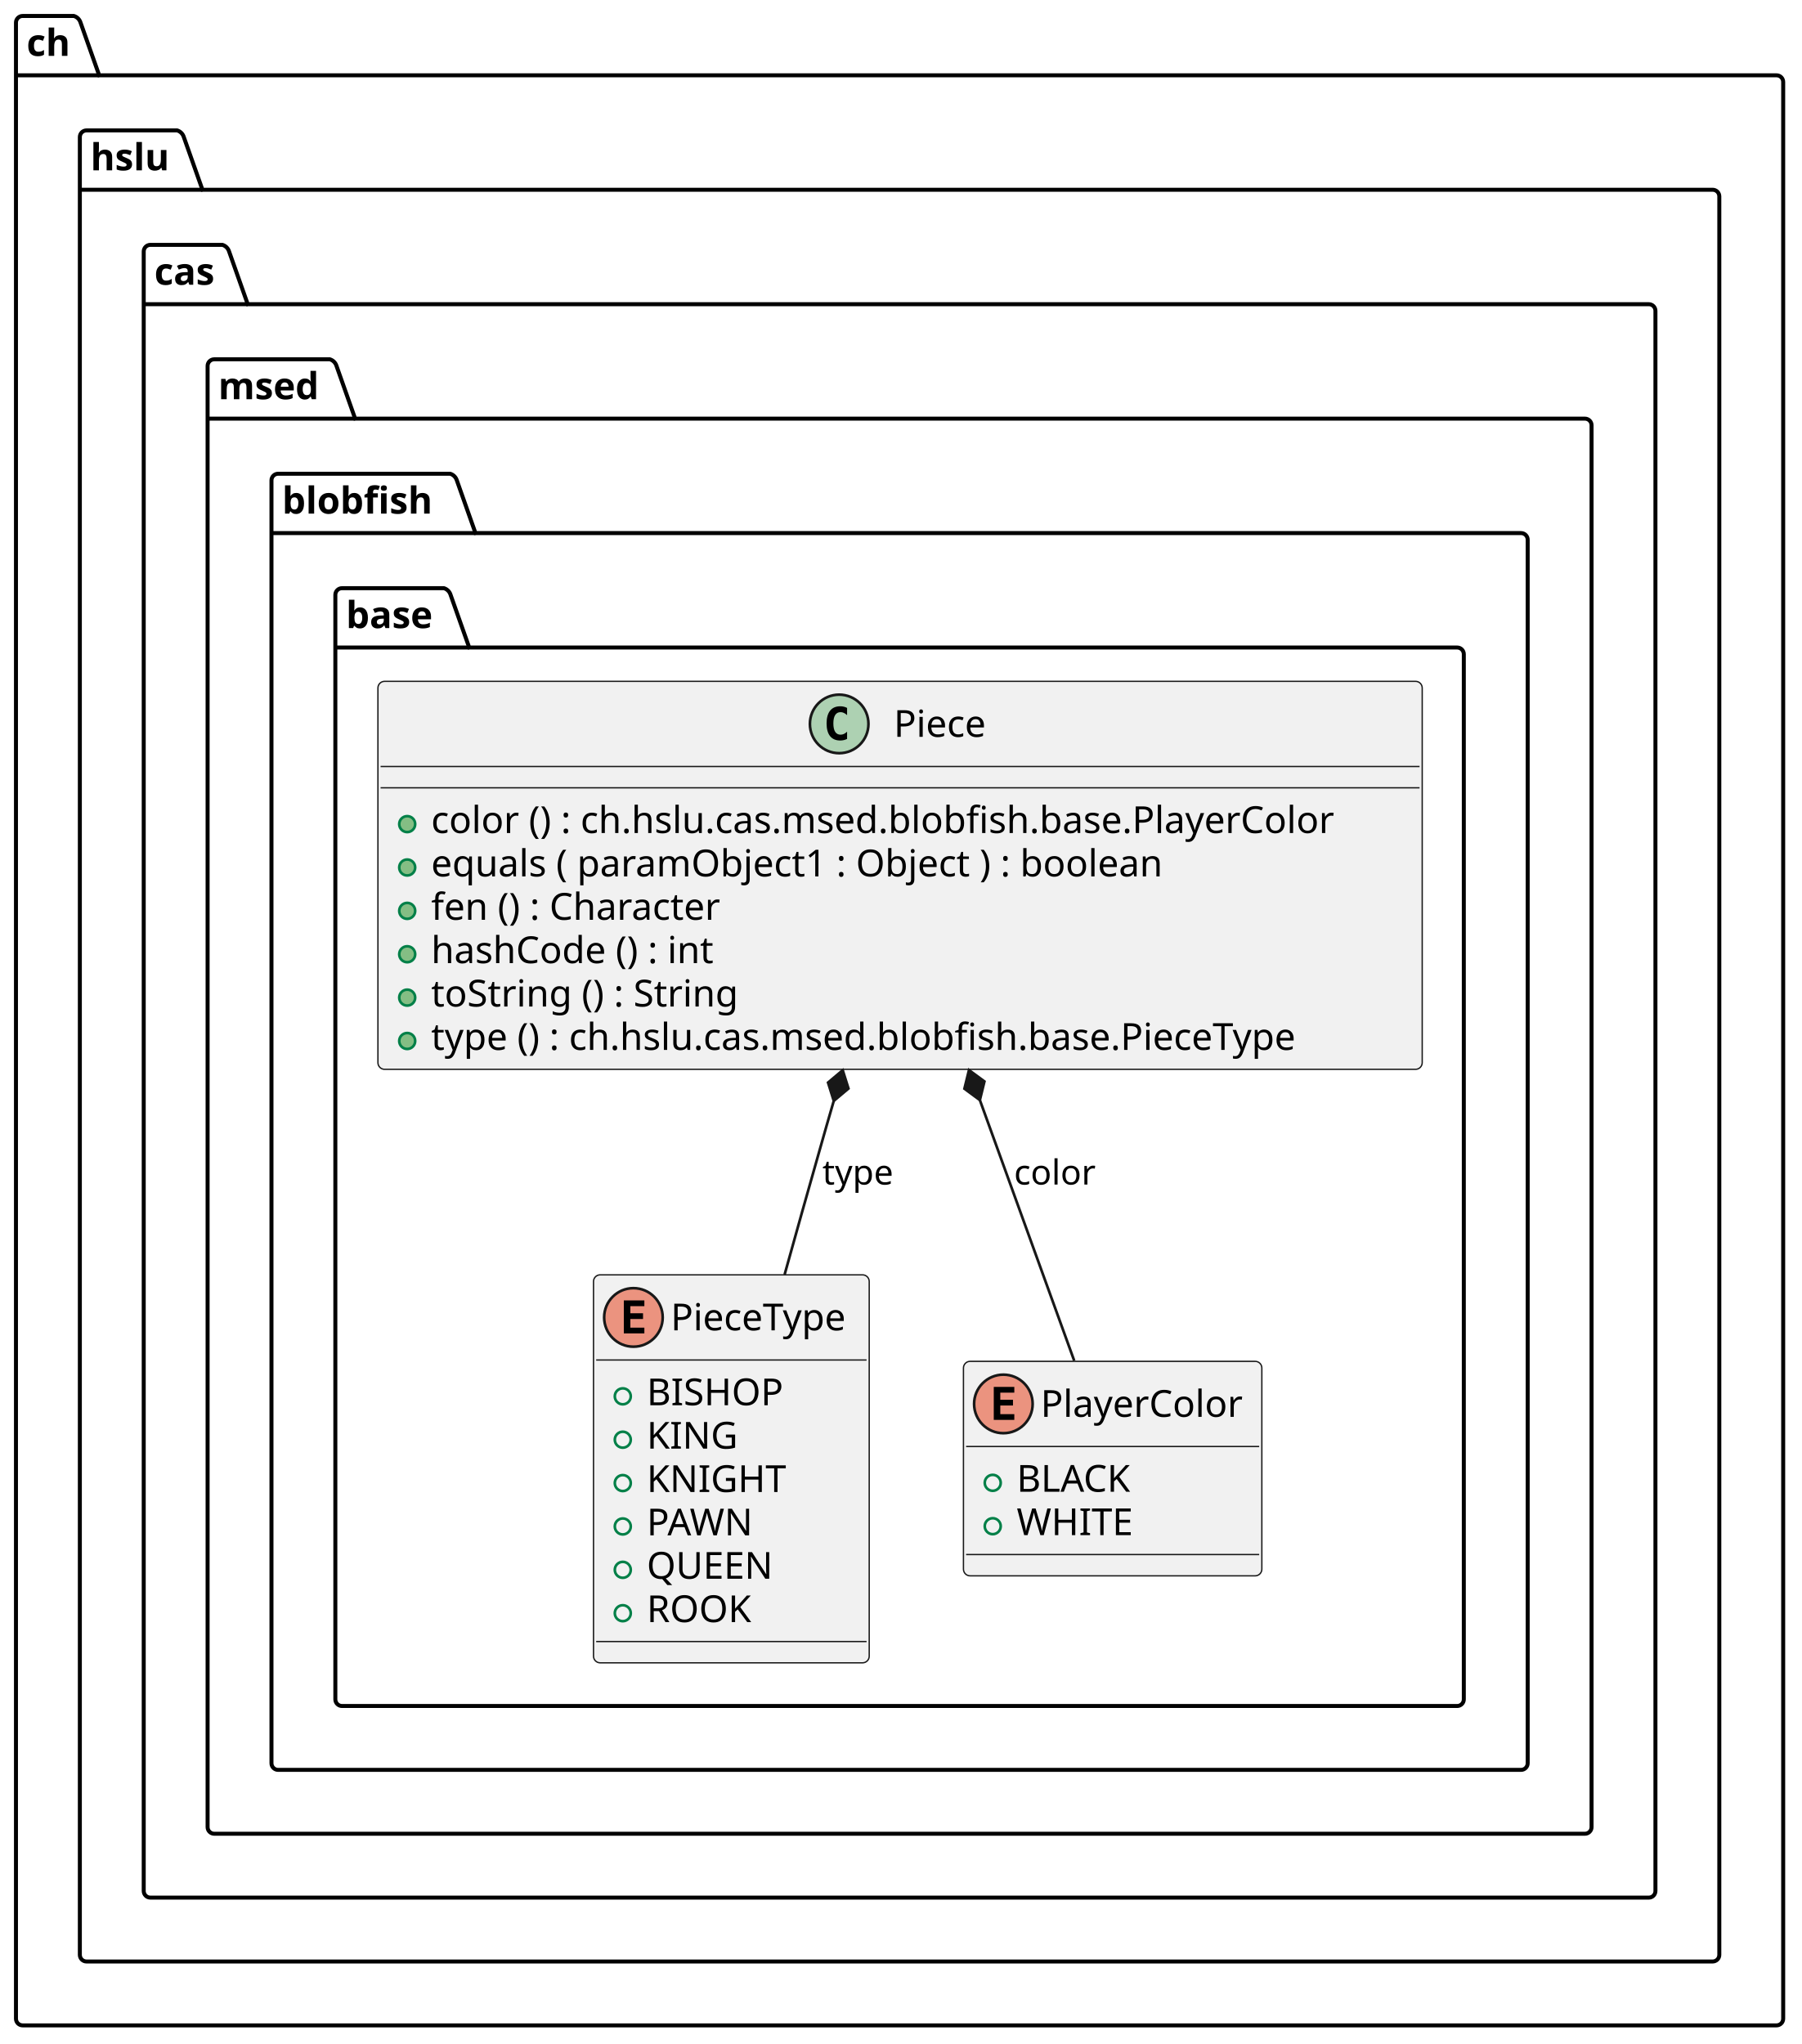
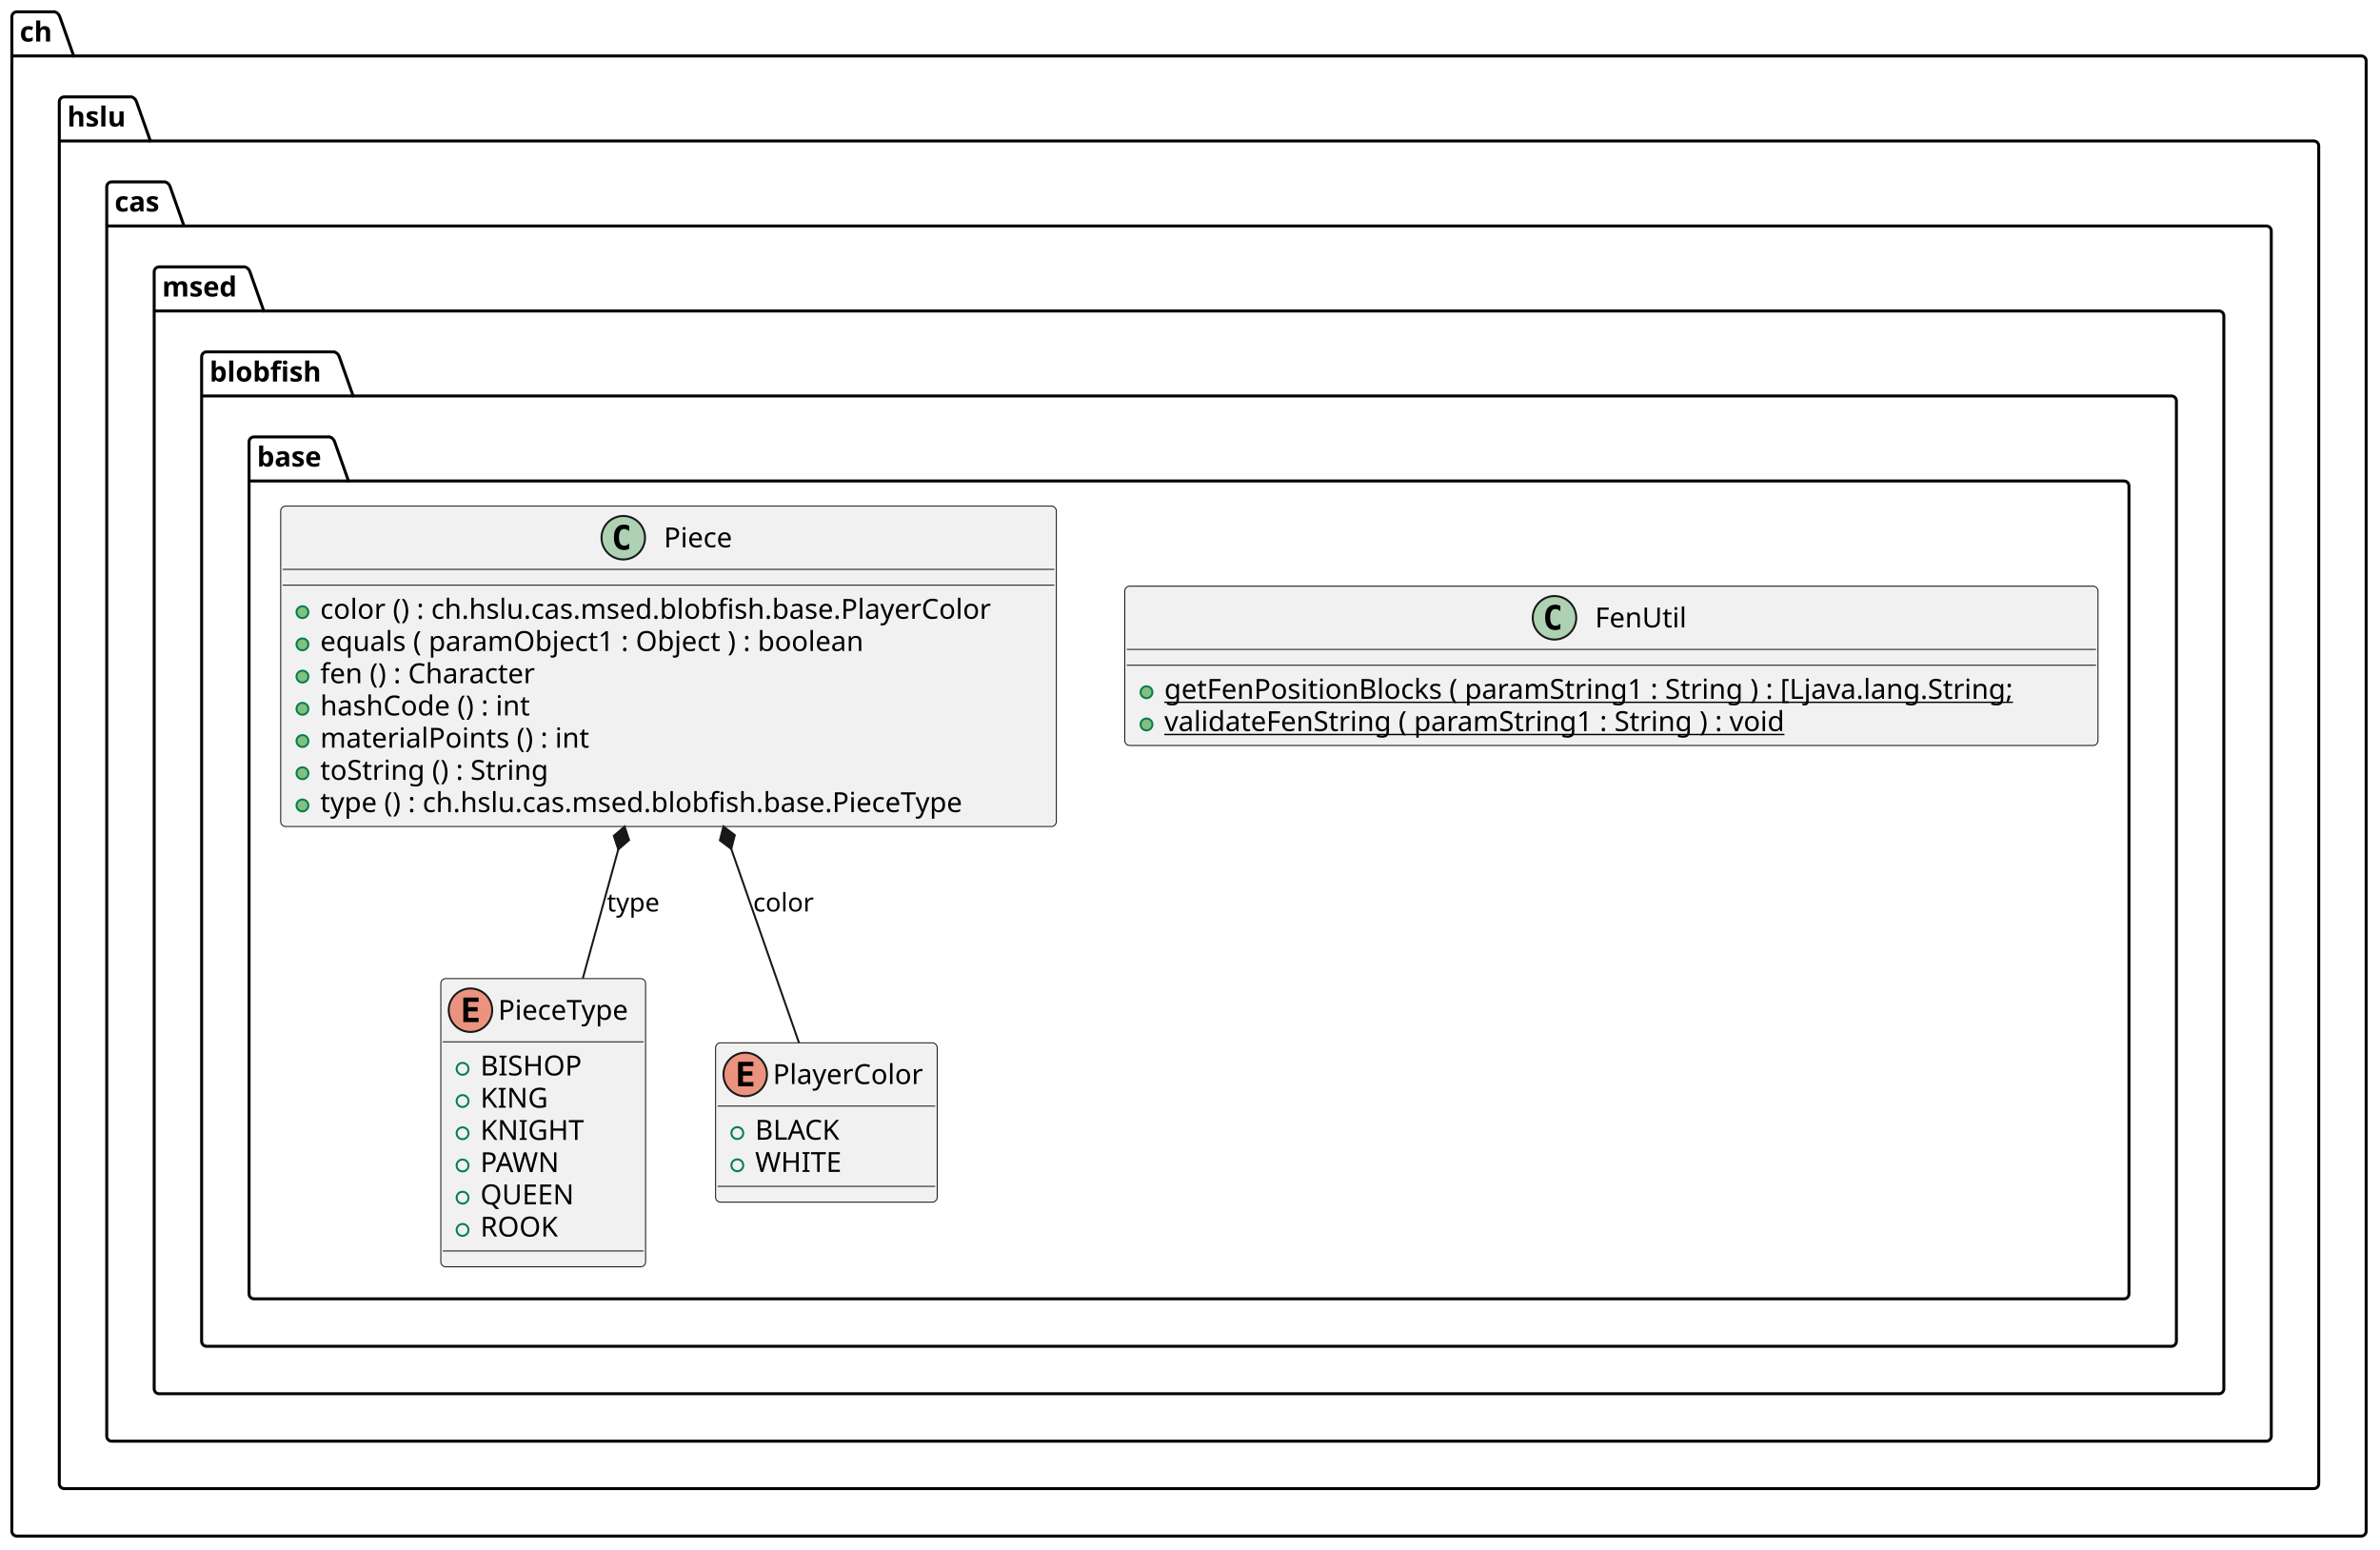
- <svg xmlns="http://www.w3.org/2000/svg" contentStyleType="text/css" data-diagram-type="CLASS" height="768px" preserveAspectRatio="none" style="width:677px;height:768px;background:#FFFFFF;" version="1.1" viewBox="0 0 677 768" width="677px" zoomAndPan="magnify">
+ <svg xmlns="http://www.w3.org/2000/svg" contentStyleType="text/css" data-diagram-type="CLASS" height="784px" preserveAspectRatio="none" style="width:1204px;height:784px;background:#FFFFFF;" version="1.1" viewBox="0 0 1204 784" width="1204px" zoomAndPan="magnify">
  <defs />
  <g>
    <g class="cluster" data-entity="ch" data-source-line="2" data-uid="ent0003" id="cluster_ch">
-       <path d="M8.5,6 L27.766,6 A3.75,3.75 0 0 1 30.266,8.5 L37.266,28.297 L667.5,28.297 A2.5,2.5 0 0 1 670,30.797 L670,758.5 A2.5,2.5 0 0 1 667.5,761 L8.5,761 A2.5,2.5 0 0 1 6,758.5 L6,8.5 A2.5,2.5 0 0 1 8.5,6" fill="none" style="stroke:#000000;stroke-width:1.5;" />
+       <path d="M8.5,6 L27.766,6 A3.75,3.75 0 0 1 30.266,8.5 L37.266,28.297 L1194.5,28.297 A2.5,2.5 0 0 1 1197,30.797 L1197,774.5 A2.5,2.5 0 0 1 1194.5,777 L8.5,777 A2.5,2.5 0 0 1 6,774.5 L6,8.5 A2.5,2.5 0 0 1 8.5,6" fill="none" style="stroke:#000000;stroke-width:1.5;" />
      <line style="stroke:#000000;stroke-width:1.5;" x1="6" x2="37.266" y1="28.297" y2="28.297" />
      <text fill="#000000" font-family="sans-serif" font-size="14" font-weight="bold" lengthAdjust="spacing" textLength="18.266" x="10" y="20.995">ch</text>
    </g>
    <g class="cluster" data-entity="hslu" data-source-line="2" data-uid="ent0004" id="cluster_hslu">
-       <path d="M32.5,49 L66.565,49 A3.75,3.75 0 0 1 69.065,51.5 L76.065,71.297 L643.5,71.297 A2.5,2.5 0 0 1 646,73.797 L646,734.5 A2.5,2.5 0 0 1 643.5,737 L32.5,737 A2.5,2.5 0 0 1 30,734.5 L30,51.5 A2.5,2.5 0 0 1 32.5,49" fill="none" style="stroke:#000000;stroke-width:1.5;" />
+       <path d="M32.5,49 L66.565,49 A3.75,3.75 0 0 1 69.065,51.5 L76.065,71.297 L1170.5,71.297 A2.5,2.5 0 0 1 1173,73.797 L1173,750.5 A2.5,2.5 0 0 1 1170.5,753 L32.5,753 A2.5,2.5 0 0 1 30,750.5 L30,51.5 A2.5,2.5 0 0 1 32.5,49" fill="none" style="stroke:#000000;stroke-width:1.5;" />
      <line style="stroke:#000000;stroke-width:1.5;" x1="30" x2="76.065" y1="71.297" y2="71.297" />
      <text fill="#000000" font-family="sans-serif" font-size="14" font-weight="bold" lengthAdjust="spacing" textLength="33.065" x="34" y="63.995">hslu</text>
    </g>
    <g class="cluster" data-entity="cas" data-source-line="2" data-uid="ent0005" id="cluster_cas">
-       <path d="M56.5,92 L83.579,92 A3.75,3.75 0 0 1 86.079,94.5 L93.079,114.297 L619.5,114.297 A2.5,2.5 0 0 1 622,116.797 L622,710.5 A2.5,2.5 0 0 1 619.5,713 L56.5,713 A2.5,2.5 0 0 1 54,710.5 L54,94.5 A2.5,2.5 0 0 1 56.5,92" fill="none" style="stroke:#000000;stroke-width:1.5;" />
+       <path d="M56.5,92 L83.579,92 A3.75,3.75 0 0 1 86.079,94.5 L93.079,114.297 L1146.5,114.297 A2.5,2.5 0 0 1 1149,116.797 L1149,726.5 A2.5,2.5 0 0 1 1146.5,729 L56.5,729 A2.5,2.5 0 0 1 54,726.5 L54,94.5 A2.5,2.5 0 0 1 56.5,92" fill="none" style="stroke:#000000;stroke-width:1.5;" />
      <line style="stroke:#000000;stroke-width:1.5;" x1="54" x2="93.079" y1="114.297" y2="114.297" />
      <text fill="#000000" font-family="sans-serif" font-size="14" font-weight="bold" lengthAdjust="spacing" textLength="26.079" x="58" y="106.995">cas</text>
    </g>
    <g class="cluster" data-entity="msed" data-source-line="2" data-uid="ent0006" id="cluster_msed">
-       <path d="M80.5,135 L123.938,135 A3.75,3.75 0 0 1 126.438,137.5 L133.438,157.297 L595.5,157.297 A2.5,2.5 0 0 1 598,159.797 L598,686.5 A2.5,2.5 0 0 1 595.5,689 L80.5,689 A2.5,2.5 0 0 1 78,686.5 L78,137.5 A2.5,2.5 0 0 1 80.5,135" fill="none" style="stroke:#000000;stroke-width:1.5;" />
+       <path d="M80.5,135 L123.938,135 A3.75,3.75 0 0 1 126.438,137.5 L133.438,157.297 L1122.5,157.297 A2.5,2.5 0 0 1 1125,159.797 L1125,702.5 A2.5,2.5 0 0 1 1122.5,705 L80.5,705 A2.5,2.5 0 0 1 78,702.5 L78,137.5 A2.5,2.5 0 0 1 80.5,135" fill="none" style="stroke:#000000;stroke-width:1.5;" />
      <line style="stroke:#000000;stroke-width:1.5;" x1="78" x2="133.438" y1="157.297" y2="157.297" />
      <text fill="#000000" font-family="sans-serif" font-size="14" font-weight="bold" lengthAdjust="spacing" textLength="42.438" x="82" y="149.995">msed</text>
    </g>
    <g class="cluster" data-entity="blobfish" data-source-line="2" data-uid="ent0007" id="cluster_blobfish">
-       <path d="M104.5,178 L169.149,178 A3.75,3.75 0 0 1 171.649,180.5 L178.649,200.297 L571.5,200.297 A2.5,2.5 0 0 1 574,202.797 L574,662.5 A2.5,2.5 0 0 1 571.5,665 L104.5,665 A2.5,2.5 0 0 1 102,662.5 L102,180.5 A2.5,2.5 0 0 1 104.5,178" fill="none" style="stroke:#000000;stroke-width:1.5;" />
+       <path d="M104.5,178 L169.149,178 A3.75,3.75 0 0 1 171.649,180.5 L178.649,200.297 L1098.5,200.297 A2.5,2.5 0 0 1 1101,202.797 L1101,678.5 A2.5,2.5 0 0 1 1098.5,681 L104.5,681 A2.5,2.5 0 0 1 102,678.5 L102,180.5 A2.5,2.5 0 0 1 104.5,178" fill="none" style="stroke:#000000;stroke-width:1.5;" />
      <line style="stroke:#000000;stroke-width:1.5;" x1="102" x2="178.649" y1="200.297" y2="200.297" />
      <text fill="#000000" font-family="sans-serif" font-size="14" font-weight="bold" lengthAdjust="spacing" textLength="63.649" x="106" y="192.995">blobfish</text>
    </g>
    <g class="cluster" data-entity="base" data-source-line="2" data-uid="ent0008" id="cluster_base">
-       <path d="M128.5,221 L166.797,221 A3.75,3.75 0 0 1 169.297,223.5 L176.297,243.297 L547.5,243.297 A2.5,2.5 0 0 1 550,245.797 L550,638.5 A2.5,2.5 0 0 1 547.5,641 L128.5,641 A2.5,2.5 0 0 1 126,638.5 L126,223.5 A2.5,2.5 0 0 1 128.5,221" fill="none" style="stroke:#000000;stroke-width:1.5;" />
+       <path d="M128.5,221 L166.797,221 A3.75,3.75 0 0 1 169.297,223.5 L176.297,243.297 L1074.5,243.297 A2.5,2.5 0 0 1 1077,245.797 L1077,654.5 A2.5,2.5 0 0 1 1074.5,657 L128.5,657 A2.5,2.5 0 0 1 126,654.5 L126,223.5 A2.5,2.5 0 0 1 128.5,221" fill="none" style="stroke:#000000;stroke-width:1.5;" />
      <line style="stroke:#000000;stroke-width:1.5;" x1="126" x2="176.297" y1="243.297" y2="243.297" />
      <text fill="#000000" font-family="sans-serif" font-size="14" font-weight="bold" lengthAdjust="spacing" textLength="37.297" x="130" y="235.995">base</text>
    </g>
-     <g class="entity" data-entity="Piece" data-source-line="2" data-uid="ent0002" id="entity_Piece">
-       <rect fill="#F1F1F1" height="145.781" rx="2.5" ry="2.5" style="stroke:#181818;stroke-width:0.5;" width="392.372" x="142" y="256" />
+     <g class="entity" data-entity="FenUtil" data-source-line="2" data-uid="ent0002" id="entity_FenUtil">
+       <rect fill="#F1F1F1" height="80.594" rx="2.5" ry="2.5" style="stroke:#181818;stroke-width:0.5;" width="492.334" x="569" y="296.5" />
+       <ellipse cx="786.39" cy="312.5" fill="#ADD1B2" rx="11" ry="11" style="stroke:#181818;stroke-width:1;" />
+       <path d="M789.358,318.141 Q788.78,318.438 788.14,318.578 Q787.499,318.734 786.796,318.734 Q784.296,318.734 782.968,317.094 Q781.655,315.438 781.655,312.312 Q781.655,309.188 782.968,307.531 Q784.296,305.875 786.796,305.875 Q787.499,305.875 788.14,306.031 Q788.796,306.188 789.358,306.484 L789.358,309.203 Q788.733,308.625 788.14,308.359 Q787.546,308.078 786.921,308.078 Q785.577,308.078 784.89,309.156 Q784.202,310.219 784.202,312.312 Q784.202,314.406 784.89,315.484 Q785.577,316.547 786.921,316.547 Q787.546,316.547 788.14,316.281 Q788.733,316 789.358,315.422 L789.358,318.141 Z " fill="#000000" />
+       <text fill="#000000" font-family="sans-serif" font-size="14" lengthAdjust="spacing" textLength="49.055" x="806.89" y="317.347">FenUtil</text>
+       <line style="stroke:#181818;stroke-width:0.5;" x1="570" x2="1060.334" y1="328.5" y2="328.5" />
+       <line style="stroke:#181818;stroke-width:0.5;" x1="570" x2="1060.334" y1="336.5" y2="336.5" />
+       <ellipse cx="580" cy="350.148" fill="#84BE84" rx="3" ry="3" style="stroke:#038048;stroke-width:1;" />
+       <text fill="#000000" font-family="sans-serif" font-size="14" lengthAdjust="spacing" text-decoration="underline" textLength="466.334" x="589" y="353.495">getFenPositionBlocks ( paramString1 : String ) : [Ljava.lang.String;</text>
+       <ellipse cx="580" cy="366.445" fill="#84BE84" rx="3" ry="3" style="stroke:#038048;stroke-width:1;" />
+       <text fill="#000000" font-family="sans-serif" font-size="14" lengthAdjust="spacing" text-decoration="underline" textLength="342.576" x="589" y="369.792">validateFenString ( paramString1 : String ) : void</text>
+     </g>
+     <g class="entity" data-entity="Piece" data-source-line="8" data-uid="ent0009" id="entity_Piece">
+       <rect fill="#F1F1F1" height="162.078" rx="2.5" ry="2.5" style="stroke:#181818;stroke-width:0.5;" width="392.372" x="142" y="256" />
      <ellipse cx="315.308" cy="272" fill="#ADD1B2" rx="11" ry="11" style="stroke:#181818;stroke-width:1;" />
      <path d="M318.277,277.641 Q317.699,277.938 317.058,278.078 Q316.418,278.234 315.714,278.234 Q313.214,278.234 311.886,276.594 Q310.574,274.938 310.574,271.812 Q310.574,268.688 311.886,267.031 Q313.214,265.375 315.714,265.375 Q316.418,265.375 317.058,265.531 Q317.714,265.688 318.277,265.984 L318.277,268.703 Q317.652,268.125 317.058,267.859 Q316.464,267.578 315.839,267.578 Q314.496,267.578 313.808,268.656 Q313.121,269.719 313.121,271.812 Q313.121,273.906 313.808,274.984 Q314.496,276.047 315.839,276.047 Q316.464,276.047 317.058,275.781 Q317.652,275.5 318.277,274.922 L318.277,277.641 Z " fill="#000000" />
      <text fill="#000000" font-family="sans-serif" font-size="14" lengthAdjust="spacing" textLength="37.256" x="335.808" y="276.847">Piece</text>
      <line style="stroke:#181818;stroke-width:0.5;" x1="143" x2="533.372" y1="288" y2="288" />
      <line style="stroke:#181818;stroke-width:0.5;" x1="143" x2="533.372" y1="296" y2="296" />
      <ellipse cx="153" cy="309.648" fill="#84BE84" rx="3" ry="3" style="stroke:#038048;stroke-width:1;" />
      <text fill="#000000" font-family="sans-serif" font-size="14" lengthAdjust="spacing" textLength="366.372" x="162" y="312.995">color () : ch.hslu.cas.msed.blobfish.base.PlayerColor</text>
      <ellipse cx="153" cy="325.945" fill="#84BE84" rx="3" ry="3" style="stroke:#038048;stroke-width:1;" />
      <text fill="#000000" font-family="sans-serif" font-size="14" lengthAdjust="spacing" textLength="299.154" x="162" y="329.292">equals ( paramObject1 : Object ) : boolean</text>
      <ellipse cx="153" cy="342.242" fill="#84BE84" rx="3" ry="3" style="stroke:#038048;stroke-width:1;" />
      <text fill="#000000" font-family="sans-serif" font-size="14" lengthAdjust="spacing" textLength="120.524" x="162" y="345.589">fen () : Character</text>
      <ellipse cx="153" cy="358.539" fill="#84BE84" rx="3" ry="3" style="stroke:#038048;stroke-width:1;" />
      <text fill="#000000" font-family="sans-serif" font-size="14" lengthAdjust="spacing" textLength="116.703" x="162" y="361.886">hashCode () : int</text>
      <ellipse cx="153" cy="374.836" fill="#84BE84" rx="3" ry="3" style="stroke:#038048;stroke-width:1;" />
-       <text fill="#000000" font-family="sans-serif" font-size="14" lengthAdjust="spacing" textLength="126.608" x="162" y="378.183">toString () : String</text>
+       <text fill="#000000" font-family="sans-serif" font-size="14" lengthAdjust="spacing" textLength="148.231" x="162" y="378.183">materialPoints () : int</text>
      <ellipse cx="153" cy="391.133" fill="#84BE84" rx="3" ry="3" style="stroke:#038048;stroke-width:1;" />
-       <text fill="#000000" font-family="sans-serif" font-size="14" lengthAdjust="spacing" textLength="354.648" x="162" y="394.479">type () : ch.hslu.cas.msed.blobfish.base.PieceType</text>
+       <text fill="#000000" font-family="sans-serif" font-size="14" lengthAdjust="spacing" textLength="126.608" x="162" y="394.479">toString () : String</text>
+       <ellipse cx="153" cy="407.43" fill="#84BE84" rx="3" ry="3" style="stroke:#038048;stroke-width:1;" />
+       <text fill="#000000" font-family="sans-serif" font-size="14" lengthAdjust="spacing" textLength="354.648" x="162" y="410.776">type () : ch.hslu.cas.msed.blobfish.base.PieceType</text>
    </g>
-     <g class="entity" data-entity="PieceType" data-source-line="12" data-uid="ent0009" id="entity_PieceType">
-       <rect fill="#F1F1F1" height="145.781" rx="2.5" ry="2.5" style="stroke:#181818;stroke-width:0.5;" width="103.593" x="223" y="479" />
-       <ellipse cx="238" cy="495" fill="#EB937F" rx="11" ry="11" style="stroke:#181818;stroke-width:1;" />
-       <path d="M242.109,501 L234.391,501 L234.391,488.609 L242.109,488.609 L242.109,490.766 L236.844,490.766 L236.844,493.438 L241.609,493.438 L241.609,495.594 L236.844,495.594 L236.844,498.844 L242.109,498.844 L242.109,501 Z " fill="#000000" />
-       <text fill="#000000" font-family="sans-serif" font-size="14" lengthAdjust="spacing" textLength="71.593" x="252" y="499.847">PieceType</text>
-       <line style="stroke:#181818;stroke-width:0.5;" x1="224" x2="325.593" y1="511" y2="511" />
-       <ellipse cx="234" cy="524.648" fill="none" rx="3" ry="3" style="stroke:#038048;stroke-width:1;" />
-       <text fill="#000000" font-family="sans-serif" font-size="14" lengthAdjust="spacing" textLength="52.609" x="243" y="527.995">BISHOP</text>
-       <ellipse cx="234" cy="540.945" fill="none" rx="3" ry="3" style="stroke:#038048;stroke-width:1;" />
-       <text fill="#000000" font-family="sans-serif" font-size="14" lengthAdjust="spacing" textLength="34.631" x="243" y="544.292">KING</text>
-       <ellipse cx="234" cy="557.242" fill="none" rx="3" ry="3" style="stroke:#038048;stroke-width:1;" />
-       <text fill="#000000" font-family="sans-serif" font-size="14" lengthAdjust="spacing" textLength="53.71" x="243" y="560.589">KNIGHT</text>
-       <ellipse cx="234" cy="573.539" fill="none" rx="3" ry="3" style="stroke:#038048;stroke-width:1;" />
-       <text fill="#000000" font-family="sans-serif" font-size="14" lengthAdjust="spacing" textLength="42.335" x="243" y="576.886">PAWN</text>
-       <ellipse cx="234" cy="589.836" fill="none" rx="3" ry="3" style="stroke:#038048;stroke-width:1;" />
-       <text fill="#000000" font-family="sans-serif" font-size="14" lengthAdjust="spacing" textLength="49.431" x="243" y="593.183">QUEEN</text>
-       <ellipse cx="234" cy="606.133" fill="none" rx="3" ry="3" style="stroke:#038048;stroke-width:1;" />
-       <text fill="#000000" font-family="sans-serif" font-size="14" lengthAdjust="spacing" textLength="40.947" x="243" y="609.48">ROOK</text>
-       <line style="stroke:#181818;stroke-width:0.5;" x1="224" x2="325.593" y1="616.781" y2="616.781" />
+     <g class="entity" data-entity="PieceType" data-source-line="19" data-uid="ent0010" id="entity_PieceType">
+       <rect fill="#F1F1F1" height="145.781" rx="2.5" ry="2.5" style="stroke:#181818;stroke-width:0.5;" width="103.593" x="223" y="495" />
+       <ellipse cx="238" cy="511" fill="#EB937F" rx="11" ry="11" style="stroke:#181818;stroke-width:1;" />
+       <path d="M242.109,517 L234.391,517 L234.391,504.609 L242.109,504.609 L242.109,506.766 L236.844,506.766 L236.844,509.438 L241.609,509.438 L241.609,511.594 L236.844,511.594 L236.844,514.844 L242.109,514.844 L242.109,517 Z " fill="#000000" />
+       <text fill="#000000" font-family="sans-serif" font-size="14" lengthAdjust="spacing" textLength="71.593" x="252" y="515.847">PieceType</text>
+       <line style="stroke:#181818;stroke-width:0.5;" x1="224" x2="325.593" y1="527" y2="527" />
+       <ellipse cx="234" cy="540.648" fill="none" rx="3" ry="3" style="stroke:#038048;stroke-width:1;" />
+       <text fill="#000000" font-family="sans-serif" font-size="14" lengthAdjust="spacing" textLength="52.609" x="243" y="543.995">BISHOP</text>
+       <ellipse cx="234" cy="556.945" fill="none" rx="3" ry="3" style="stroke:#038048;stroke-width:1;" />
+       <text fill="#000000" font-family="sans-serif" font-size="14" lengthAdjust="spacing" textLength="34.631" x="243" y="560.292">KING</text>
+       <ellipse cx="234" cy="573.242" fill="none" rx="3" ry="3" style="stroke:#038048;stroke-width:1;" />
+       <text fill="#000000" font-family="sans-serif" font-size="14" lengthAdjust="spacing" textLength="53.71" x="243" y="576.589">KNIGHT</text>
+       <ellipse cx="234" cy="589.539" fill="none" rx="3" ry="3" style="stroke:#038048;stroke-width:1;" />
+       <text fill="#000000" font-family="sans-serif" font-size="14" lengthAdjust="spacing" textLength="42.335" x="243" y="592.886">PAWN</text>
+       <ellipse cx="234" cy="605.836" fill="none" rx="3" ry="3" style="stroke:#038048;stroke-width:1;" />
+       <text fill="#000000" font-family="sans-serif" font-size="14" lengthAdjust="spacing" textLength="49.431" x="243" y="609.183">QUEEN</text>
+       <ellipse cx="234" cy="622.133" fill="none" rx="3" ry="3" style="stroke:#038048;stroke-width:1;" />
+       <text fill="#000000" font-family="sans-serif" font-size="14" lengthAdjust="spacing" textLength="40.947" x="243" y="625.48">ROOK</text>
+       <line style="stroke:#181818;stroke-width:0.5;" x1="224" x2="325.593" y1="632.781" y2="632.781" />
    </g>
-     <g class="entity" data-entity="PlayerColor" data-source-line="22" data-uid="ent0010" id="entity_PlayerColor">
-       <rect fill="#F1F1F1" height="80.594" rx="2.5" ry="2.5" style="stroke:#181818;stroke-width:0.5;" width="112.117" x="362" y="511.5" />
-       <ellipse cx="377" cy="527.5" fill="#EB937F" rx="11" ry="11" style="stroke:#181818;stroke-width:1;" />
-       <path d="M381.109,533.5 L373.391,533.5 L373.391,521.109 L381.109,521.109 L381.109,523.266 L375.844,523.266 L375.844,525.938 L380.609,525.938 L380.609,528.094 L375.844,528.094 L375.844,531.344 L381.109,531.344 L381.109,533.5 Z " fill="#000000" />
-       <text fill="#000000" font-family="sans-serif" font-size="14" lengthAdjust="spacing" textLength="80.117" x="391" y="532.347">PlayerColor</text>
-       <line style="stroke:#181818;stroke-width:0.5;" x1="363" x2="473.117" y1="543.5" y2="543.5" />
-       <ellipse cx="373" cy="557.148" fill="none" rx="3" ry="3" style="stroke:#038048;stroke-width:1;" />
-       <text fill="#000000" font-family="sans-serif" font-size="14" lengthAdjust="spacing" textLength="45.938" x="382" y="560.495">BLACK</text>
-       <ellipse cx="373" cy="573.445" fill="none" rx="3" ry="3" style="stroke:#038048;stroke-width:1;" />
-       <text fill="#000000" font-family="sans-serif" font-size="14" lengthAdjust="spacing" textLength="45.897" x="382" y="576.792">WHITE</text>
-       <line style="stroke:#181818;stroke-width:0.5;" x1="363" x2="473.117" y1="584.094" y2="584.094" />
+     <g class="entity" data-entity="PlayerColor" data-source-line="29" data-uid="ent0011" id="entity_PlayerColor">
+       <rect fill="#F1F1F1" height="80.594" rx="2.5" ry="2.5" style="stroke:#181818;stroke-width:0.5;" width="112.117" x="362" y="527.5" />
+       <ellipse cx="377" cy="543.5" fill="#EB937F" rx="11" ry="11" style="stroke:#181818;stroke-width:1;" />
+       <path d="M381.109,549.5 L373.391,549.5 L373.391,537.109 L381.109,537.109 L381.109,539.266 L375.844,539.266 L375.844,541.938 L380.609,541.938 L380.609,544.094 L375.844,544.094 L375.844,547.344 L381.109,547.344 L381.109,549.5 Z " fill="#000000" />
+       <text fill="#000000" font-family="sans-serif" font-size="14" lengthAdjust="spacing" textLength="80.117" x="391" y="548.347">PlayerColor</text>
+       <line style="stroke:#181818;stroke-width:0.5;" x1="363" x2="473.117" y1="559.5" y2="559.5" />
+       <ellipse cx="373" cy="573.148" fill="none" rx="3" ry="3" style="stroke:#038048;stroke-width:1;" />
+       <text fill="#000000" font-family="sans-serif" font-size="14" lengthAdjust="spacing" textLength="45.938" x="382" y="576.495">BLACK</text>
+       <ellipse cx="373" cy="589.445" fill="none" rx="3" ry="3" style="stroke:#038048;stroke-width:1;" />
+       <text fill="#000000" font-family="sans-serif" font-size="14" lengthAdjust="spacing" textLength="45.897" x="382" y="592.792">WHITE</text>
+       <line style="stroke:#181818;stroke-width:0.5;" x1="363" x2="473.117" y1="600.094" y2="600.094" />
    </g>
-     <g class="link" data-entity-1="Piece" data-entity-2="PieceType" data-source-line="30" data-uid="lnk11" id="link_Piece_PieceType">
-       <path codeLine="30" d="M313.275,413.639 C310.345,423.669 310.76,422.33 308,432 C303.67,447.15 299.11,463.41 294.8,478.9" fill="none" id="Piece-backto-PieceType" style="stroke:#181818;stroke-width:1;" />
-       <polygon fill="#181818" points="316.64,402.12,311.118,406.758,313.275,413.639,318.797,409.001,316.64,402.12" style="stroke:#181818;stroke-width:1;" />
-       <text fill="#000000" font-family="sans-serif" font-size="13" lengthAdjust="spacing" textLength="29.041" x="309" y="445.067">type</text>
+     <g class="link" data-entity-1="Piece" data-entity-2="PieceType" data-source-line="37" data-uid="lnk12" id="link_Piece_PieceType">
+       <path codeLine="37" d="M312.784,429.659 C305.894,454.679 301.53,470.55 294.81,494.98" fill="none" id="Piece-backto-PieceType" style="stroke:#181818;stroke-width:1;" />
+       <polygon fill="#181818" points="315.97,418.09,310.521,422.813,312.784,429.659,318.233,424.937,315.97,418.09" style="stroke:#181818;stroke-width:1;" />
+       <text fill="#000000" font-family="sans-serif" font-size="13" lengthAdjust="spacing" textLength="29.041" x="307" y="461.067">type</text>
    </g>
-     <g class="link" data-entity-1="Piece" data-entity-2="PlayerColor" data-source-line="31" data-uid="lnk12" id="link_Piece_PlayerColor">
-       <path codeLine="31" d="M368.167,413.342 C381.307,449.612 392.63,480.93 403.61,511.25" fill="none" id="Piece-backto-PlayerColor" style="stroke:#181818;stroke-width:1;" />
-       <polygon fill="#181818" points="364.08,402.06,362.363,409.064,368.167,413.342,369.885,406.339,364.08,402.06" style="stroke:#181818;stroke-width:1;" />
-       <text fill="#000000" font-family="sans-serif" font-size="13" lengthAdjust="spacing" textLength="32.011" x="381" y="445.067">color</text>
+     <g class="link" data-entity-1="Piece" data-entity-2="PlayerColor" data-source-line="38" data-uid="lnk13" id="link_Piece_PlayerColor">
+       <path codeLine="38" d="M369.937,429.419 C382.867,466.439 393.69,497.42 404.18,527.45" fill="none" id="Piece-backto-PlayerColor" style="stroke:#181818;stroke-width:1;" />
+       <polygon fill="#181818" points="365.98,418.09,364.182,425.073,369.937,429.419,371.735,422.435,365.98,418.09" style="stroke:#181818;stroke-width:1;" />
+       <text fill="#000000" font-family="sans-serif" font-size="13" lengthAdjust="spacing" textLength="32.011" x="381" y="461.067">color</text>
    </g>
  </g>
</svg>
